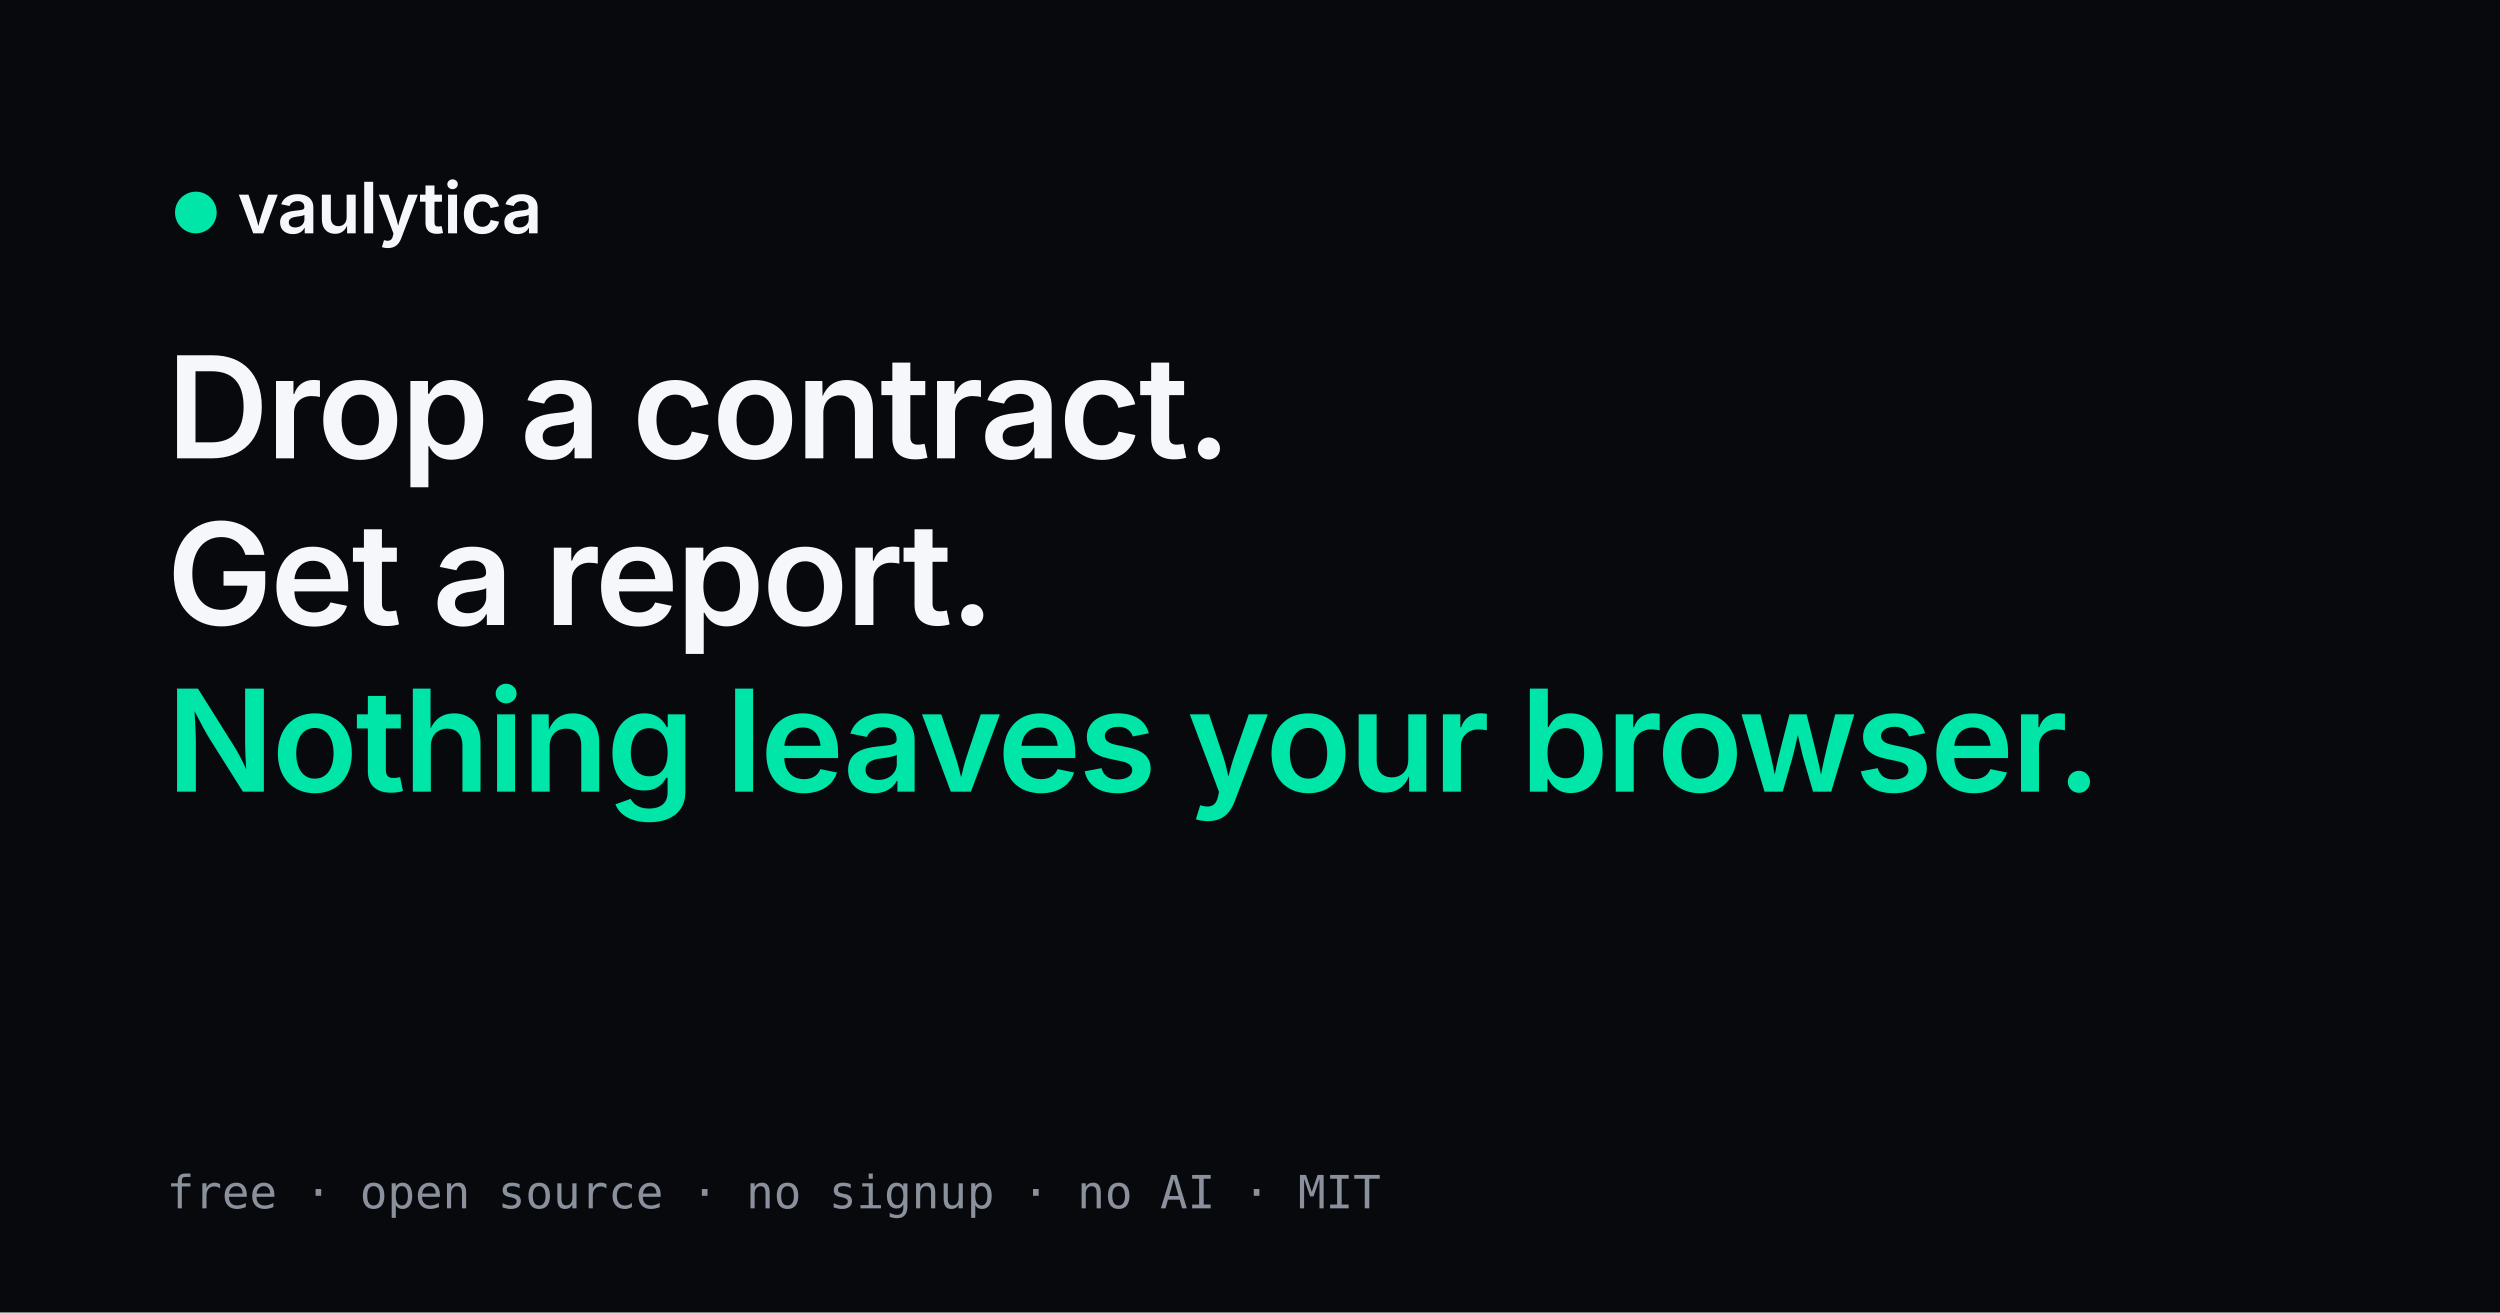
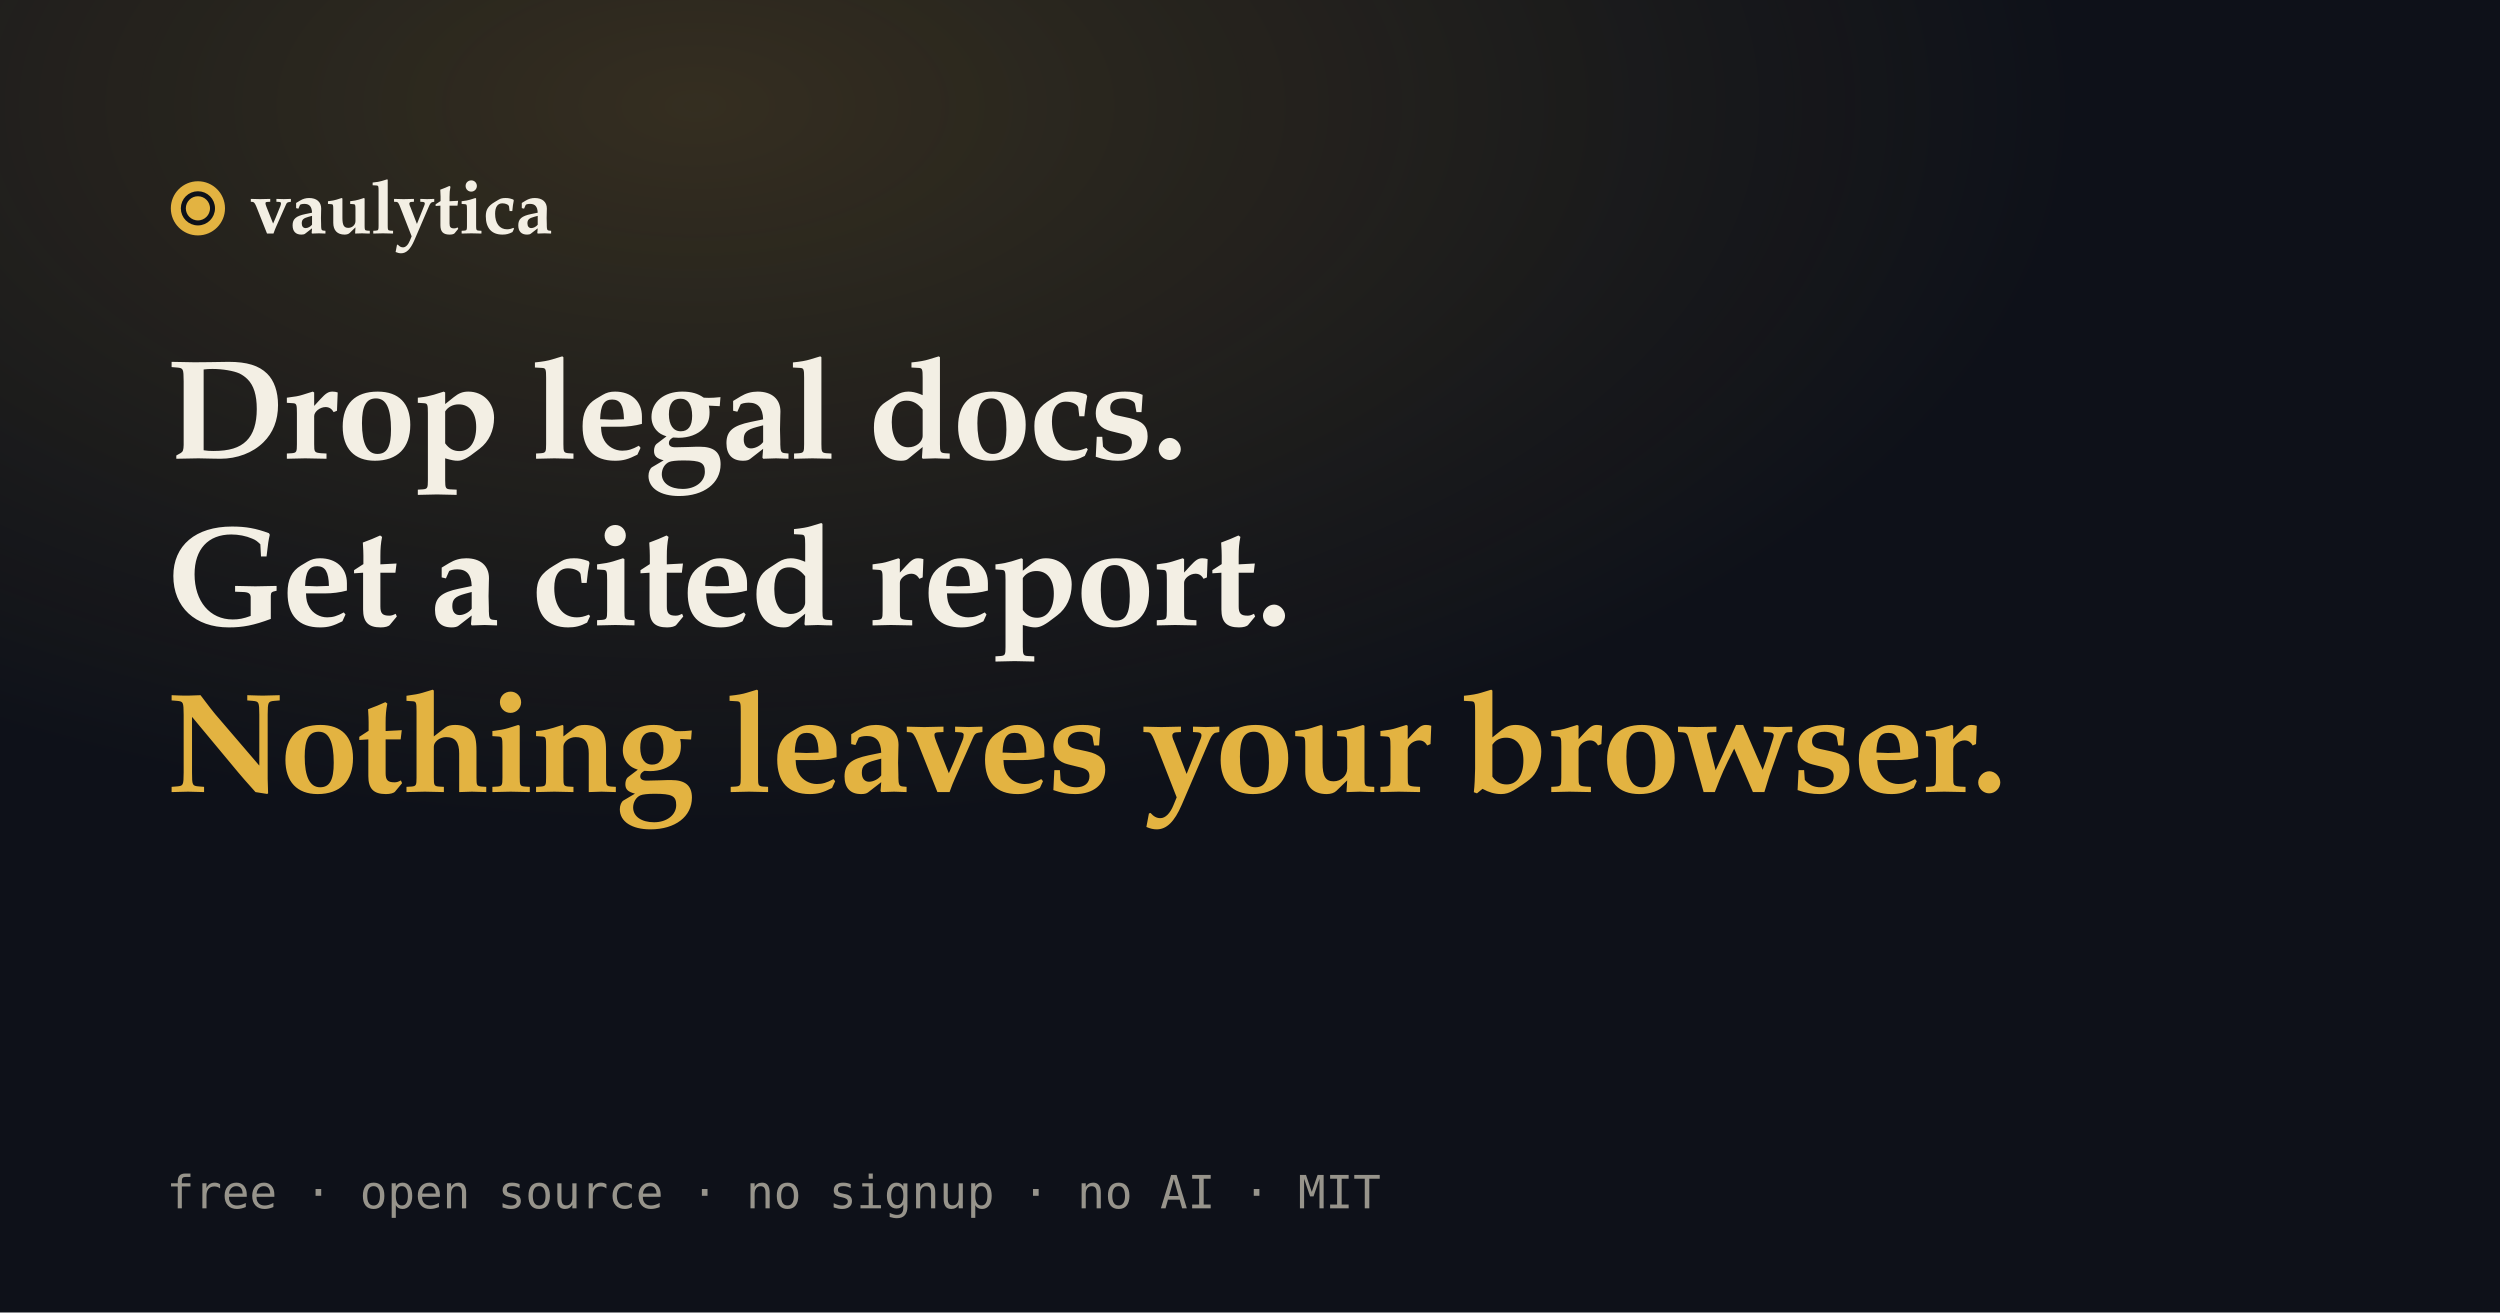
<svg xmlns="http://www.w3.org/2000/svg" viewBox="0 0 1200 630">
-   <rect width="1200" height="630" fill="#07090D" />
+   <rect width="1200" height="630" fill="#0E1119" />
+   <radialGradient id="glow" cx="28%" cy="8%" r="55%">
+     <stop offset="0%" stop-color="#E3B341" stop-opacity="0.18" />
+     <stop offset="100%" stop-color="#E3B341" stop-opacity="0" />
+   </radialGradient>
+   <rect width="1200" height="630" fill="url(#glow)" />
  <g transform="translate(80,80)">
-     <circle cx="14" cy="22" r="10" fill="#00E5A8" />
-     <text x="34" y="32" fill="#F5F7FA" font-family="ui-sans-serif, -apple-system, Inter, sans-serif" font-size="34" font-weight="600" letter-spacing="-0.5">vaulytica</text>
+     <circle cx="15" cy="20" r="13" fill="#E3B341" />
+     <circle cx="15" cy="20" r="7" fill="none" stroke="#0E1119" stroke-width="2.4" />
+     <text x="40" y="32" fill="#F3EFE4" font-family="'Iowan Old Style', Palatino, Georgia, ui-serif, serif" font-size="36" font-weight="600" letter-spacing="-0.5">vaulytica</text>
  </g>
  <g transform="translate(80,220)">
-     <text fill="#F5F7FA" font-family="ui-sans-serif, -apple-system, Inter, sans-serif" font-size="68" font-weight="600" letter-spacing="-1.2">
-       <tspan x="0" dy="0">Drop a contract.</tspan>
-       <tspan x="0" dy="80">Get a report.</tspan>
-       <tspan x="0" dy="80" fill="#00E5A8">Nothing leaves your browser.</tspan>
+     <text fill="#F3EFE4" font-family="'Iowan Old Style', Palatino, Georgia, ui-serif, serif" font-size="68" font-weight="600" letter-spacing="-1">
+       <tspan x="0" dy="0">Drop legal docs.</tspan>
+       <tspan x="0" dy="80">Get a cited report.</tspan>
+       <tspan x="0" dy="80" fill="#E3B341">Nothing leaves your browser.</tspan>
    </text>
  </g>
-   <text x="80" y="580" fill="#8B919C" font-family="ui-monospace, Menlo, monospace" font-size="22">free · open source · no signup · no AI · MIT</text>
+   <text x="80" y="580" fill="#97948B" font-family="ui-monospace, Menlo, monospace" font-size="22">free · open source · no signup · no AI · MIT</text>
</svg>
